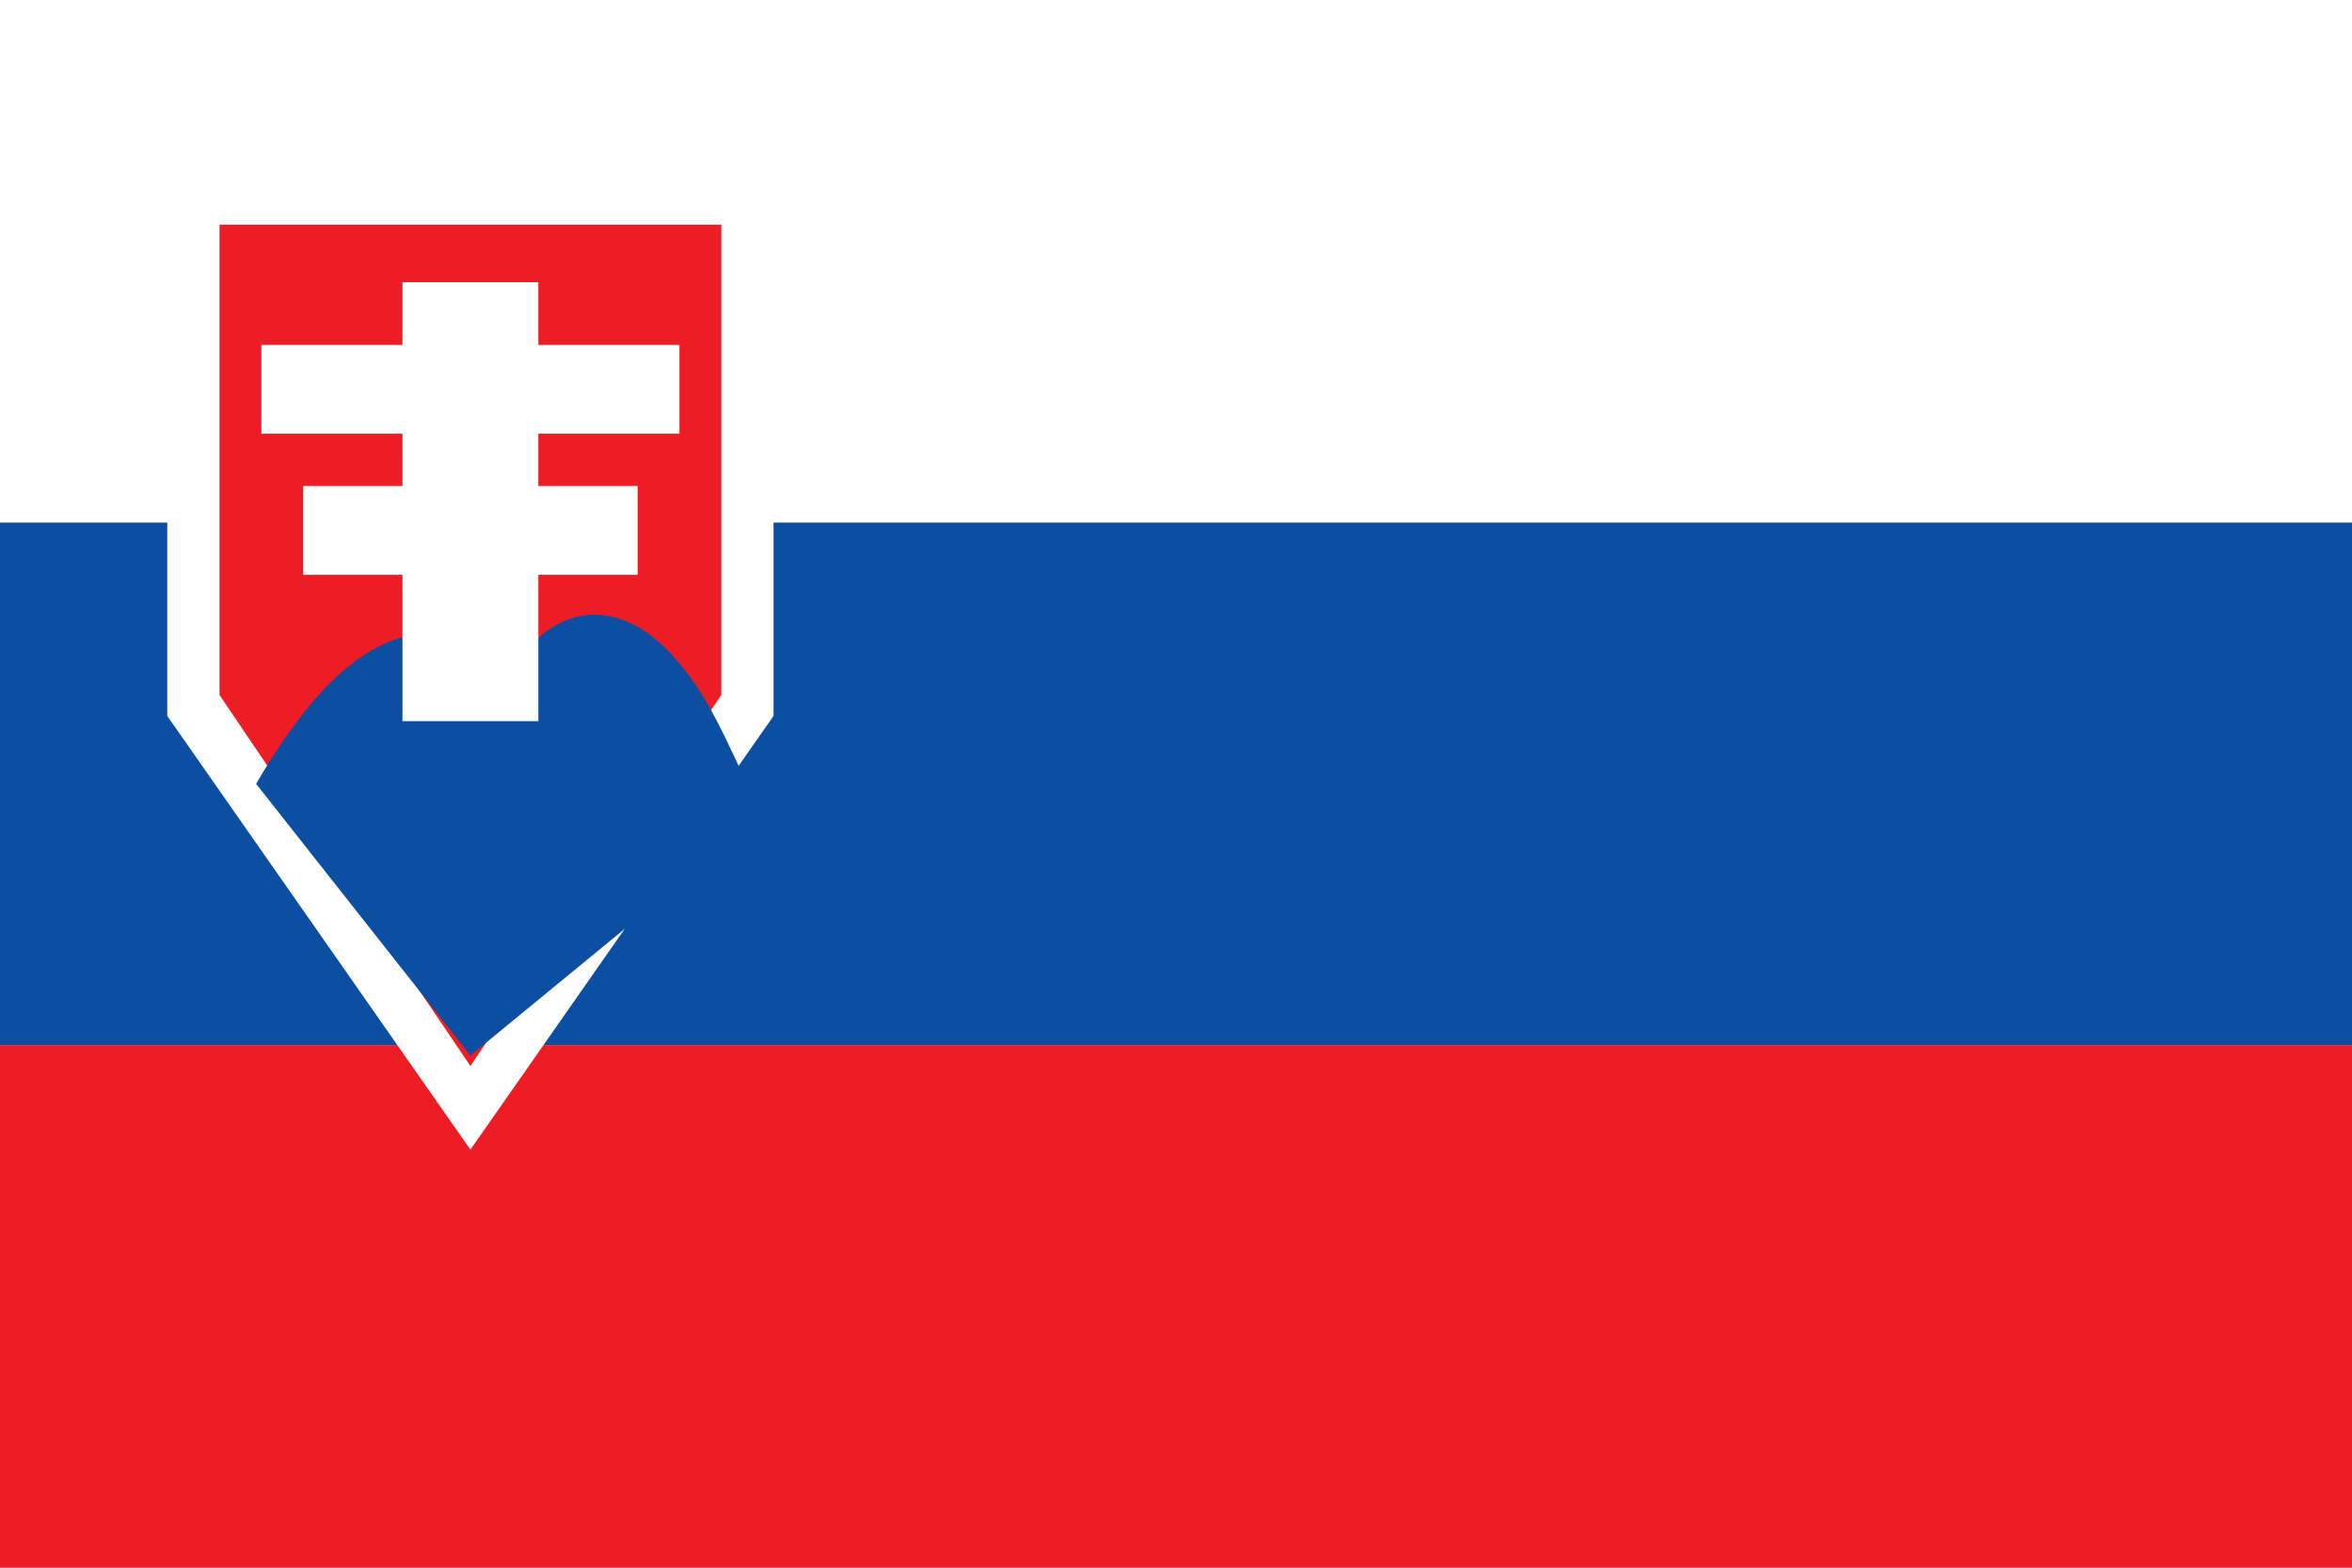
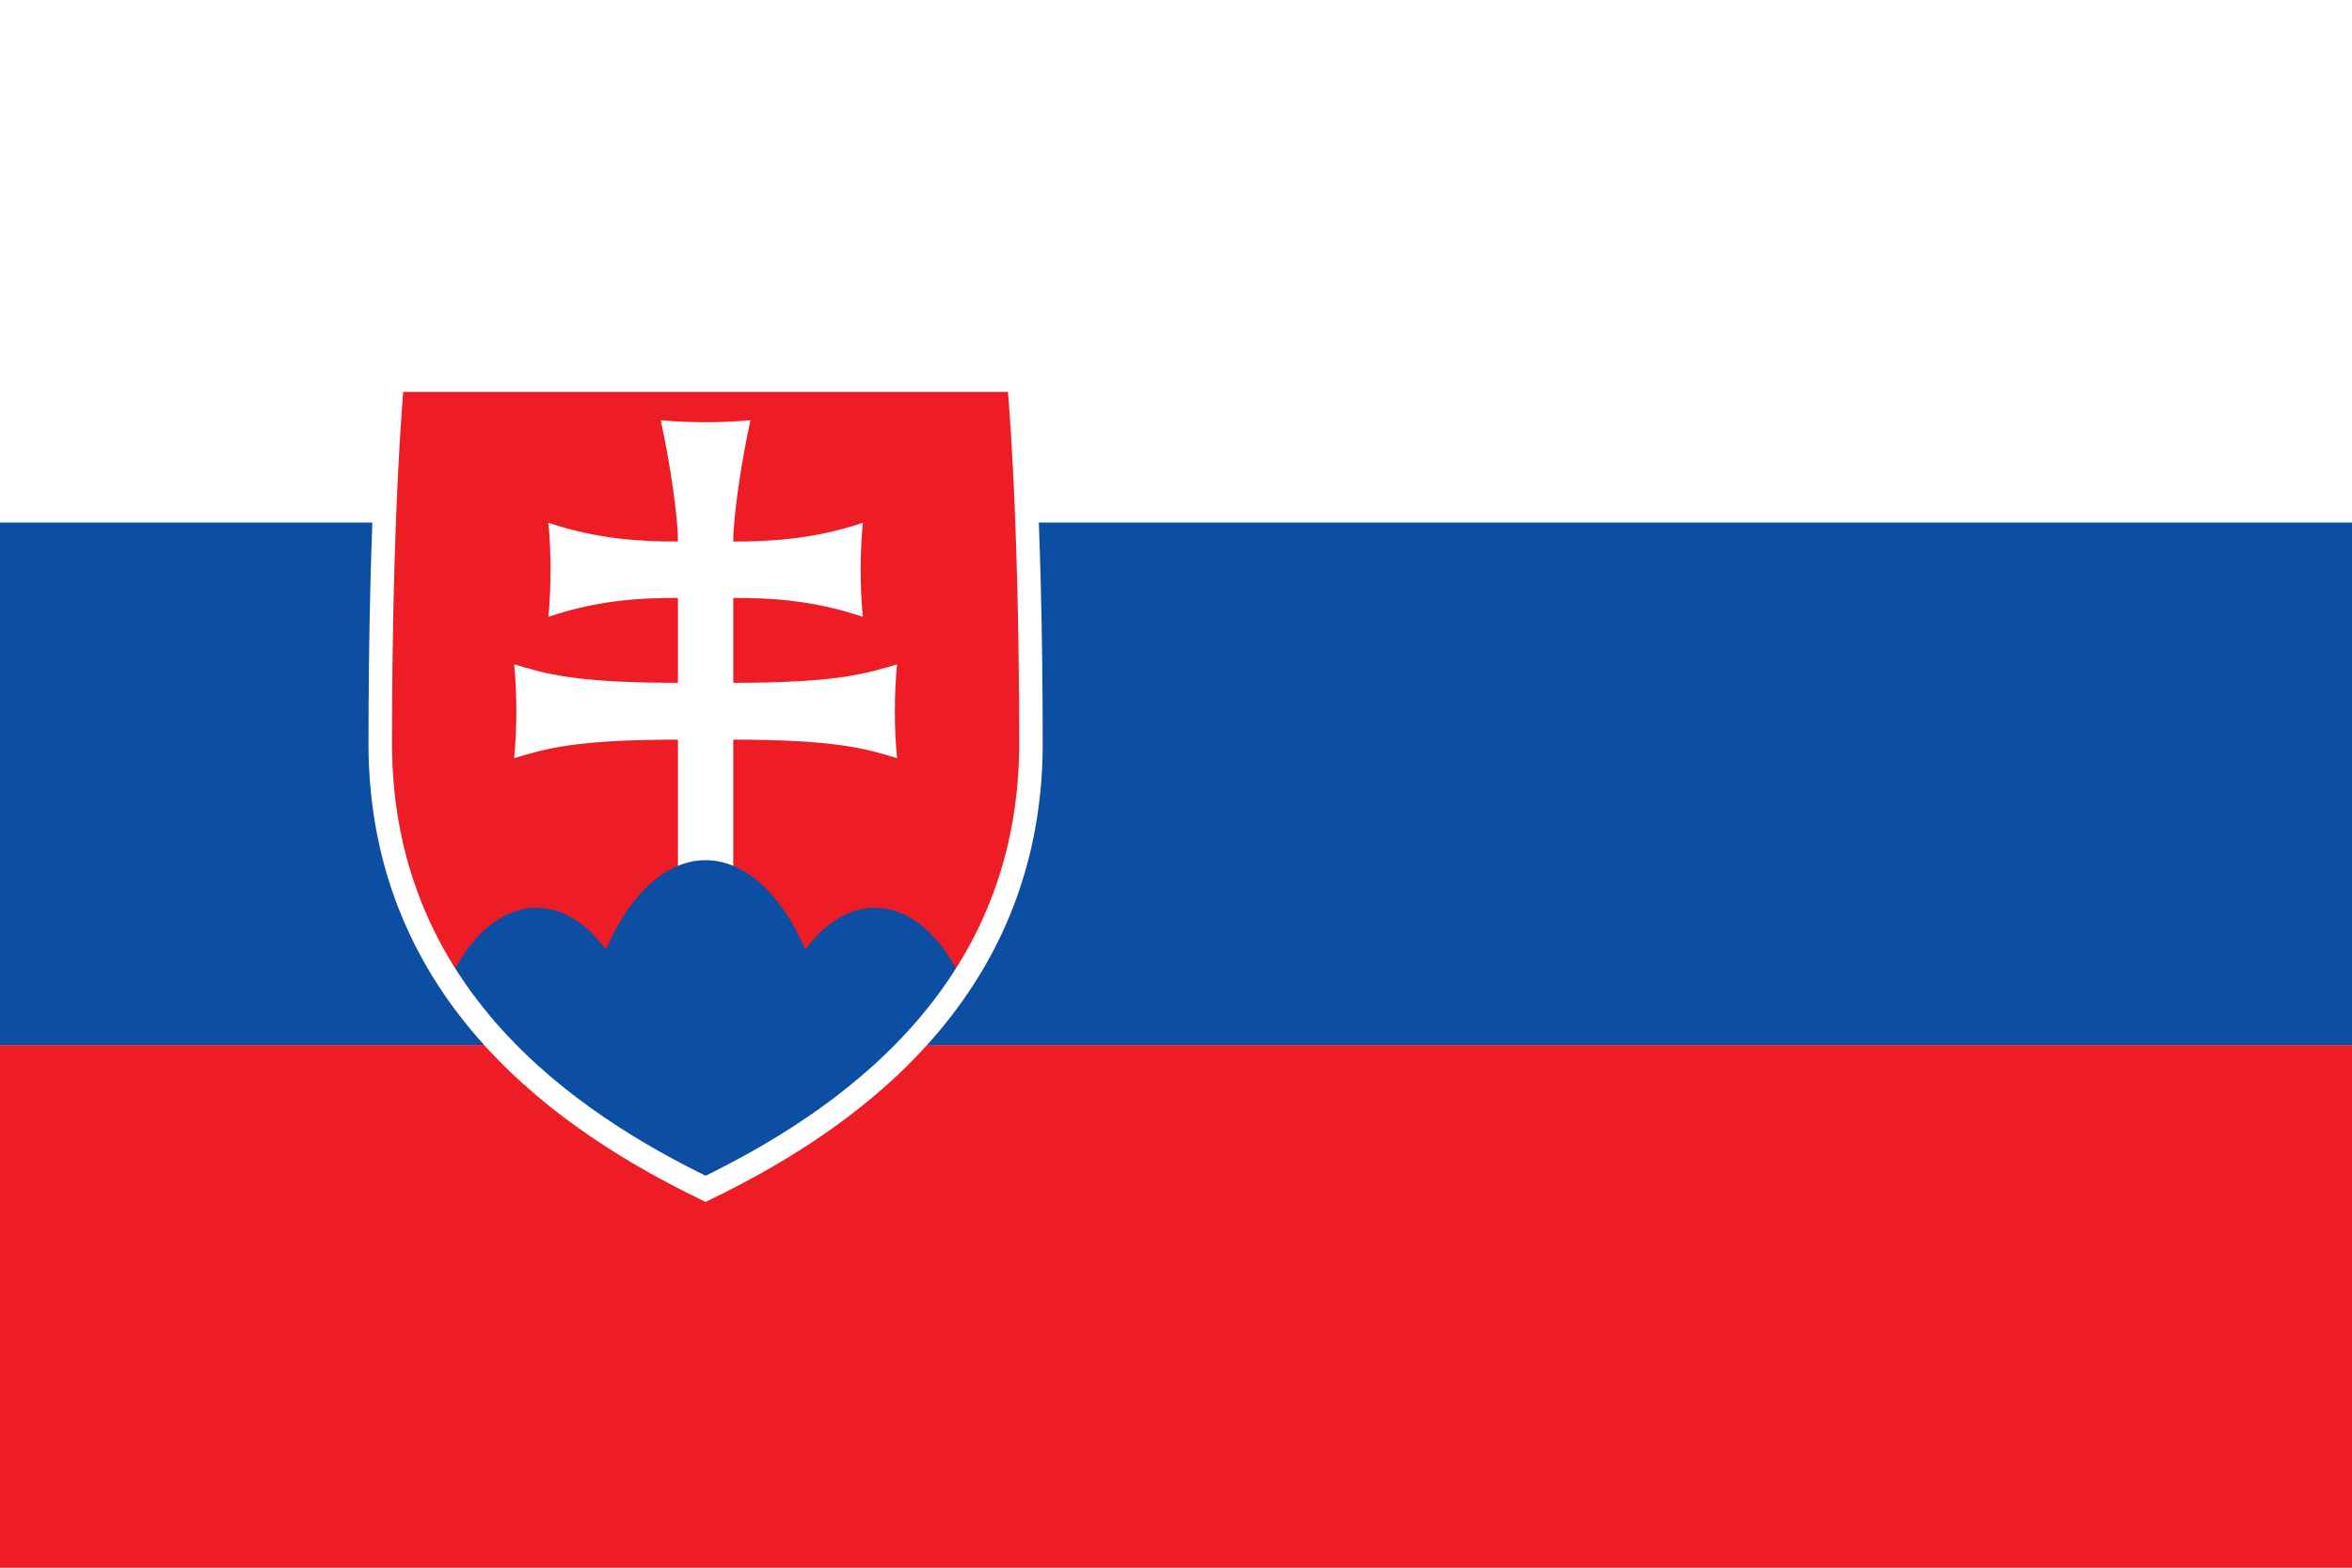
- <svg xmlns="http://www.w3.org/2000/svg" viewBox="0 0 900 600">
-   <rect width="900" height="200" fill="#fff" />
-   <rect y="200" width="900" height="200" fill="#0b4ea2" />
-   <rect y="400" width="900" height="200" fill="#ee1c25" />
-   <path fill="#fff" d="M64 64h232v210L180 440 64 274z" />
-   <path fill="#ee1c25" d="M84 86h192v180L180 408 84 266z" />
-   <path fill="#0b4ea2" d="M98 300c28-48 50-58 70-58 16 0 24 16 36 4 18-18 40-12 56 8 14 16 22 40 32 58L180 404z" />
-   <rect x="154" y="108" width="52" height="168" fill="#fff" />
-   <rect x="100" y="132" width="160" height="34" fill="#fff" />
-   <rect x="116" y="186" width="128" height="34" fill="#fff" />
+ <svg xmlns="http://www.w3.org/2000/svg" viewBox="0 0 10800 7200">
+   <defs>
+     <clipPath id="sk-shield">
+       <path d="M4678 1746s56 561 56 1683c-8 1146-865 1726-1494 2031-629-305-1486-885-1494-2031 0-1122 56-1683 56-1683z" />
+     </clipPath>
+   </defs>
+   <path fill="#fff" d="M0 0h10800v2400H0z" />
+   <path fill="#0b4ea2" d="M0 2400h10800v2400H0z" />
+   <path fill="#ee1c25" d="M0 4800h10800v2400H0z" />
+   <path fill="#ee1c25" d="M4678 1746s56 561 56 1683c-8 1146-865 1726-1494 2031-629-305-1486-885-1494-2031 0-1122 56-1683 56-1683z" />
+   <path fill="#fff" d="M3113 4800V3397c-475 0-610 42-752 85a2323 2323 0 0 0 0-431c142 43 277 85 752 85v-390c-150 0-357 6-595 87a2323 2323 0 0 0 0-432c238 80 445 86 595 86 0-113-35-356-79-557a2323 2323 0 0 0 412 0c-44 201-79 444-79 557 150 0 357-6 595-86a2323 2323 0 0 0 0 432c-238-81-445-87-595-87v390c475 0 610-42 752-85a2323 2323 0 0 0 0 431c-142-43-277-85-752-85v1403z" />
+   <path clip-path="url(#sk-shield)" fill="#0b4ea2" d="M2463 5903a507 867 0 1 1 319-1541 584 1084 0 0 1 916 0 507 867 0 1 1 319 1541z" />
+   <path fill="none" stroke="#fff" stroke-width="108" d="M4678 1746s56 561 56 1683c-8 1146-865 1726-1494 2031-629-305-1486-885-1494-2031 0-1122 56-1683 56-1683z" />
</svg>
